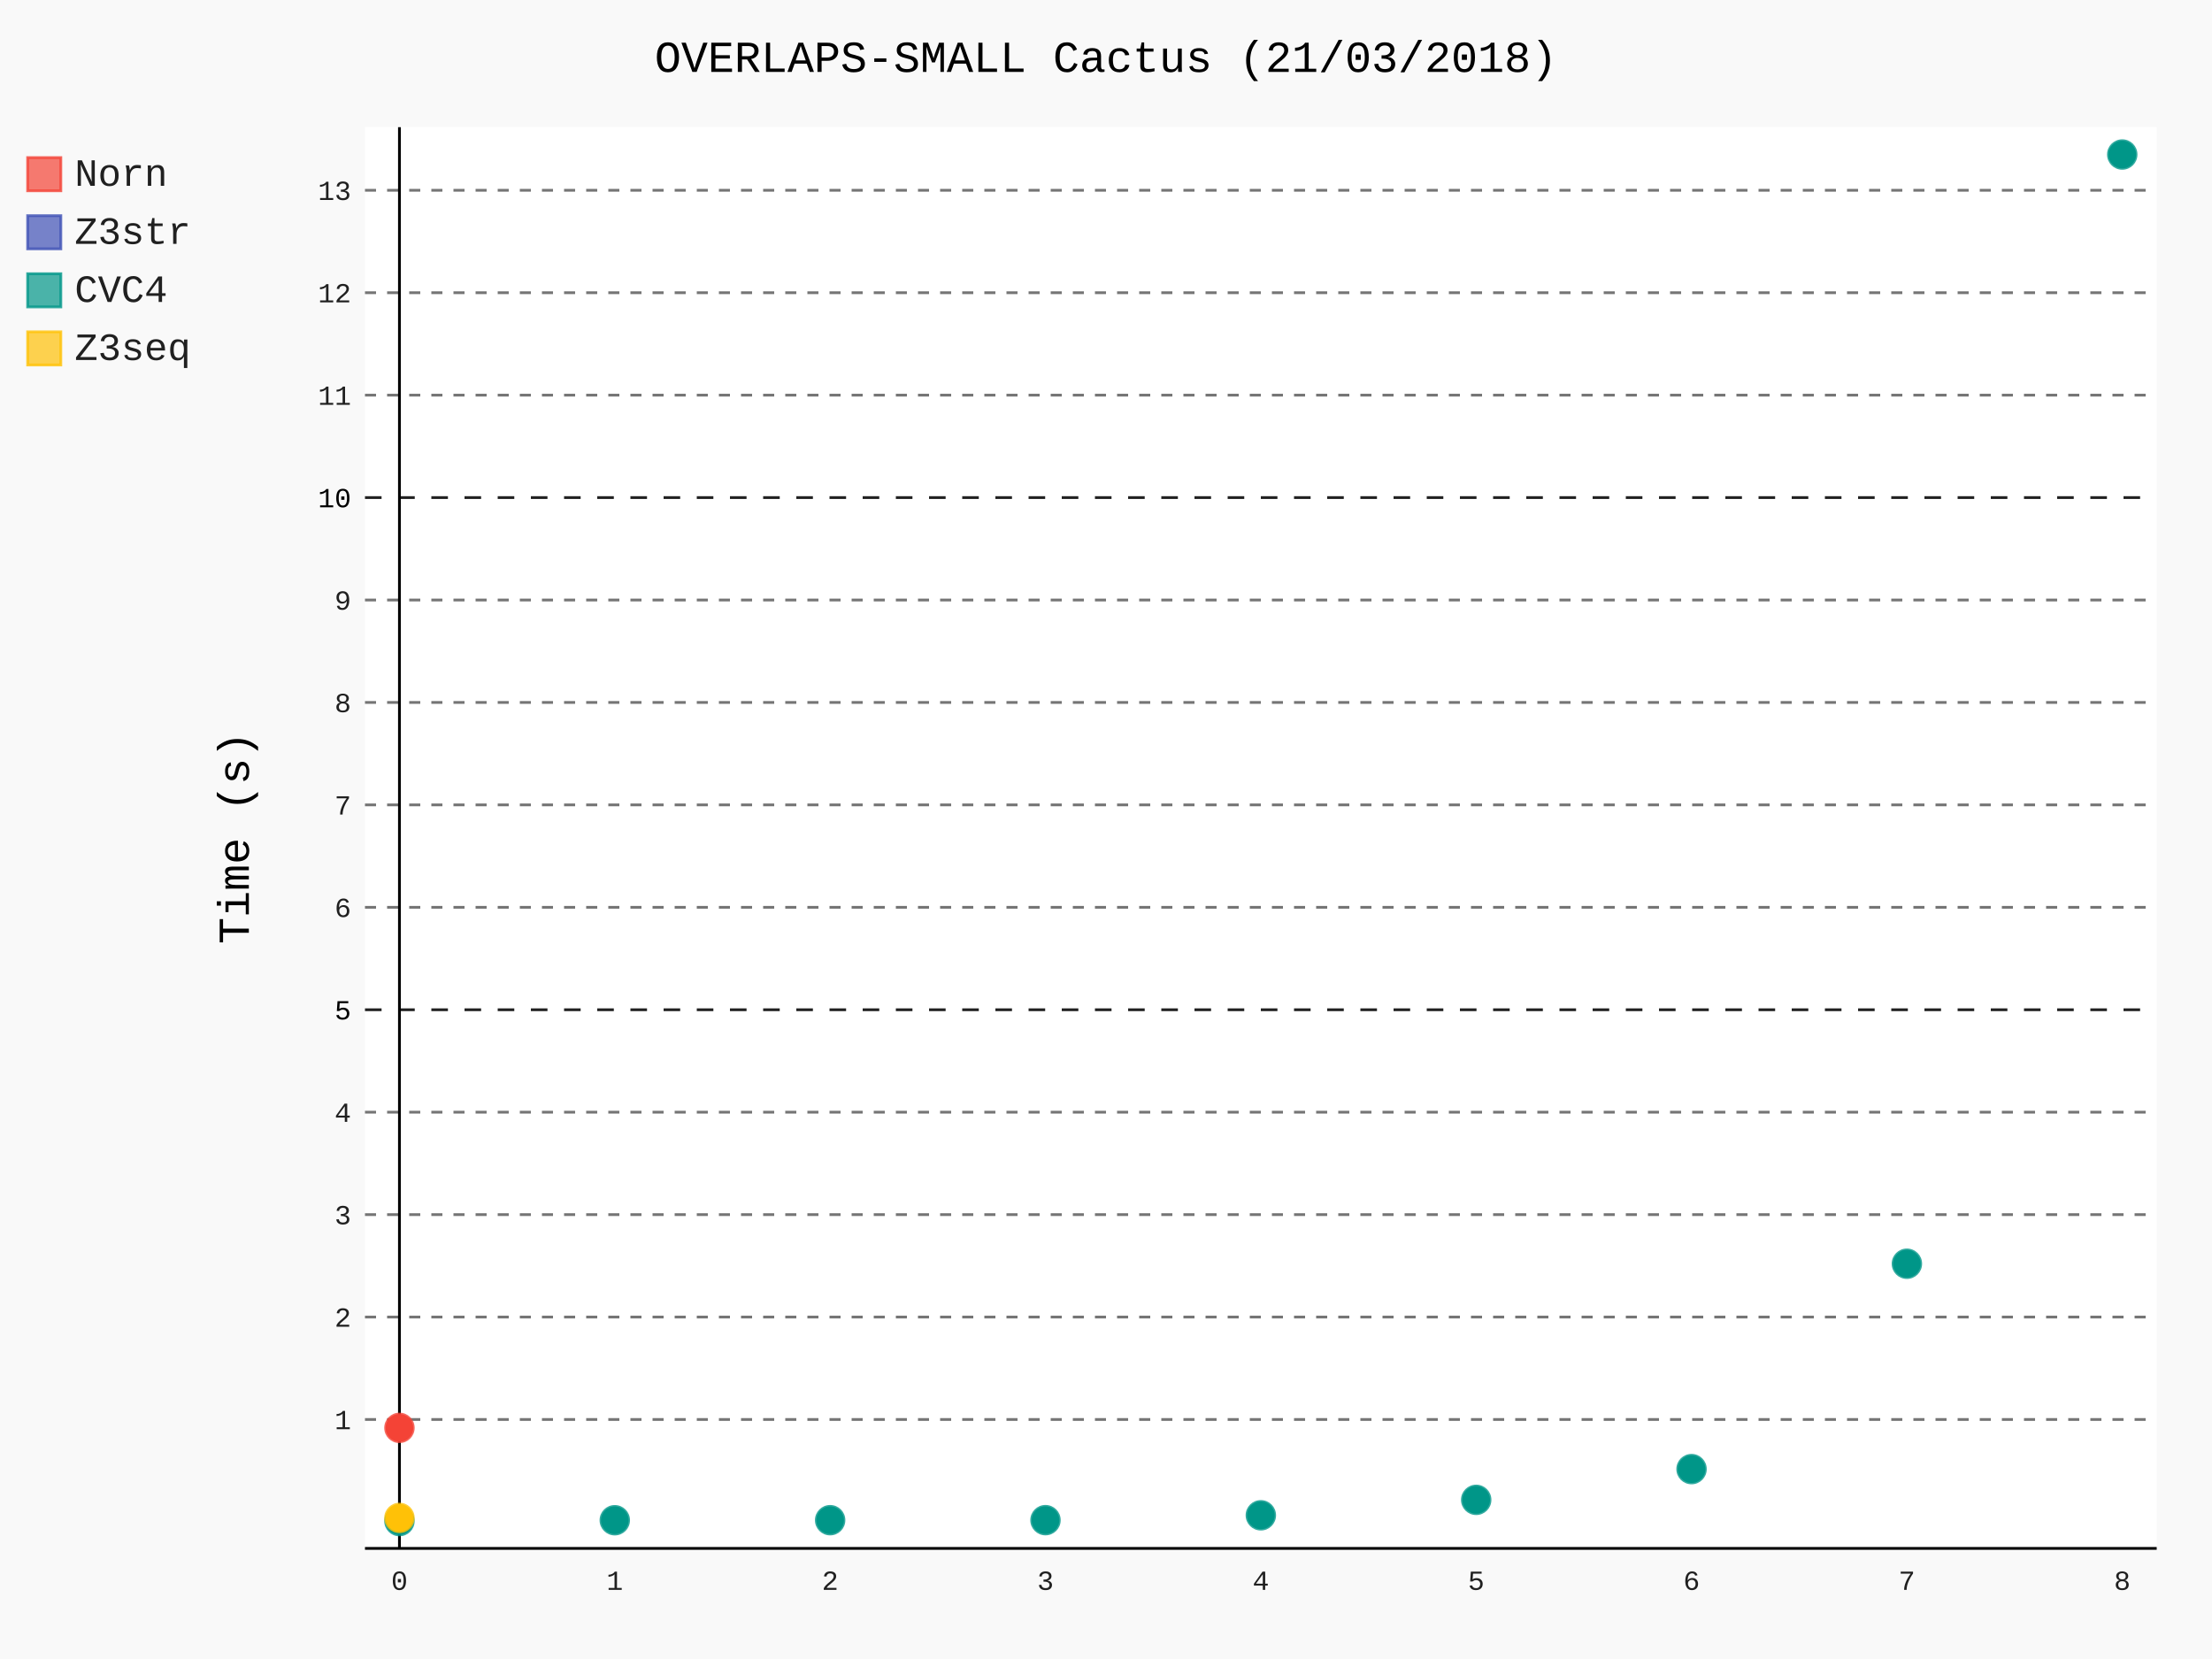
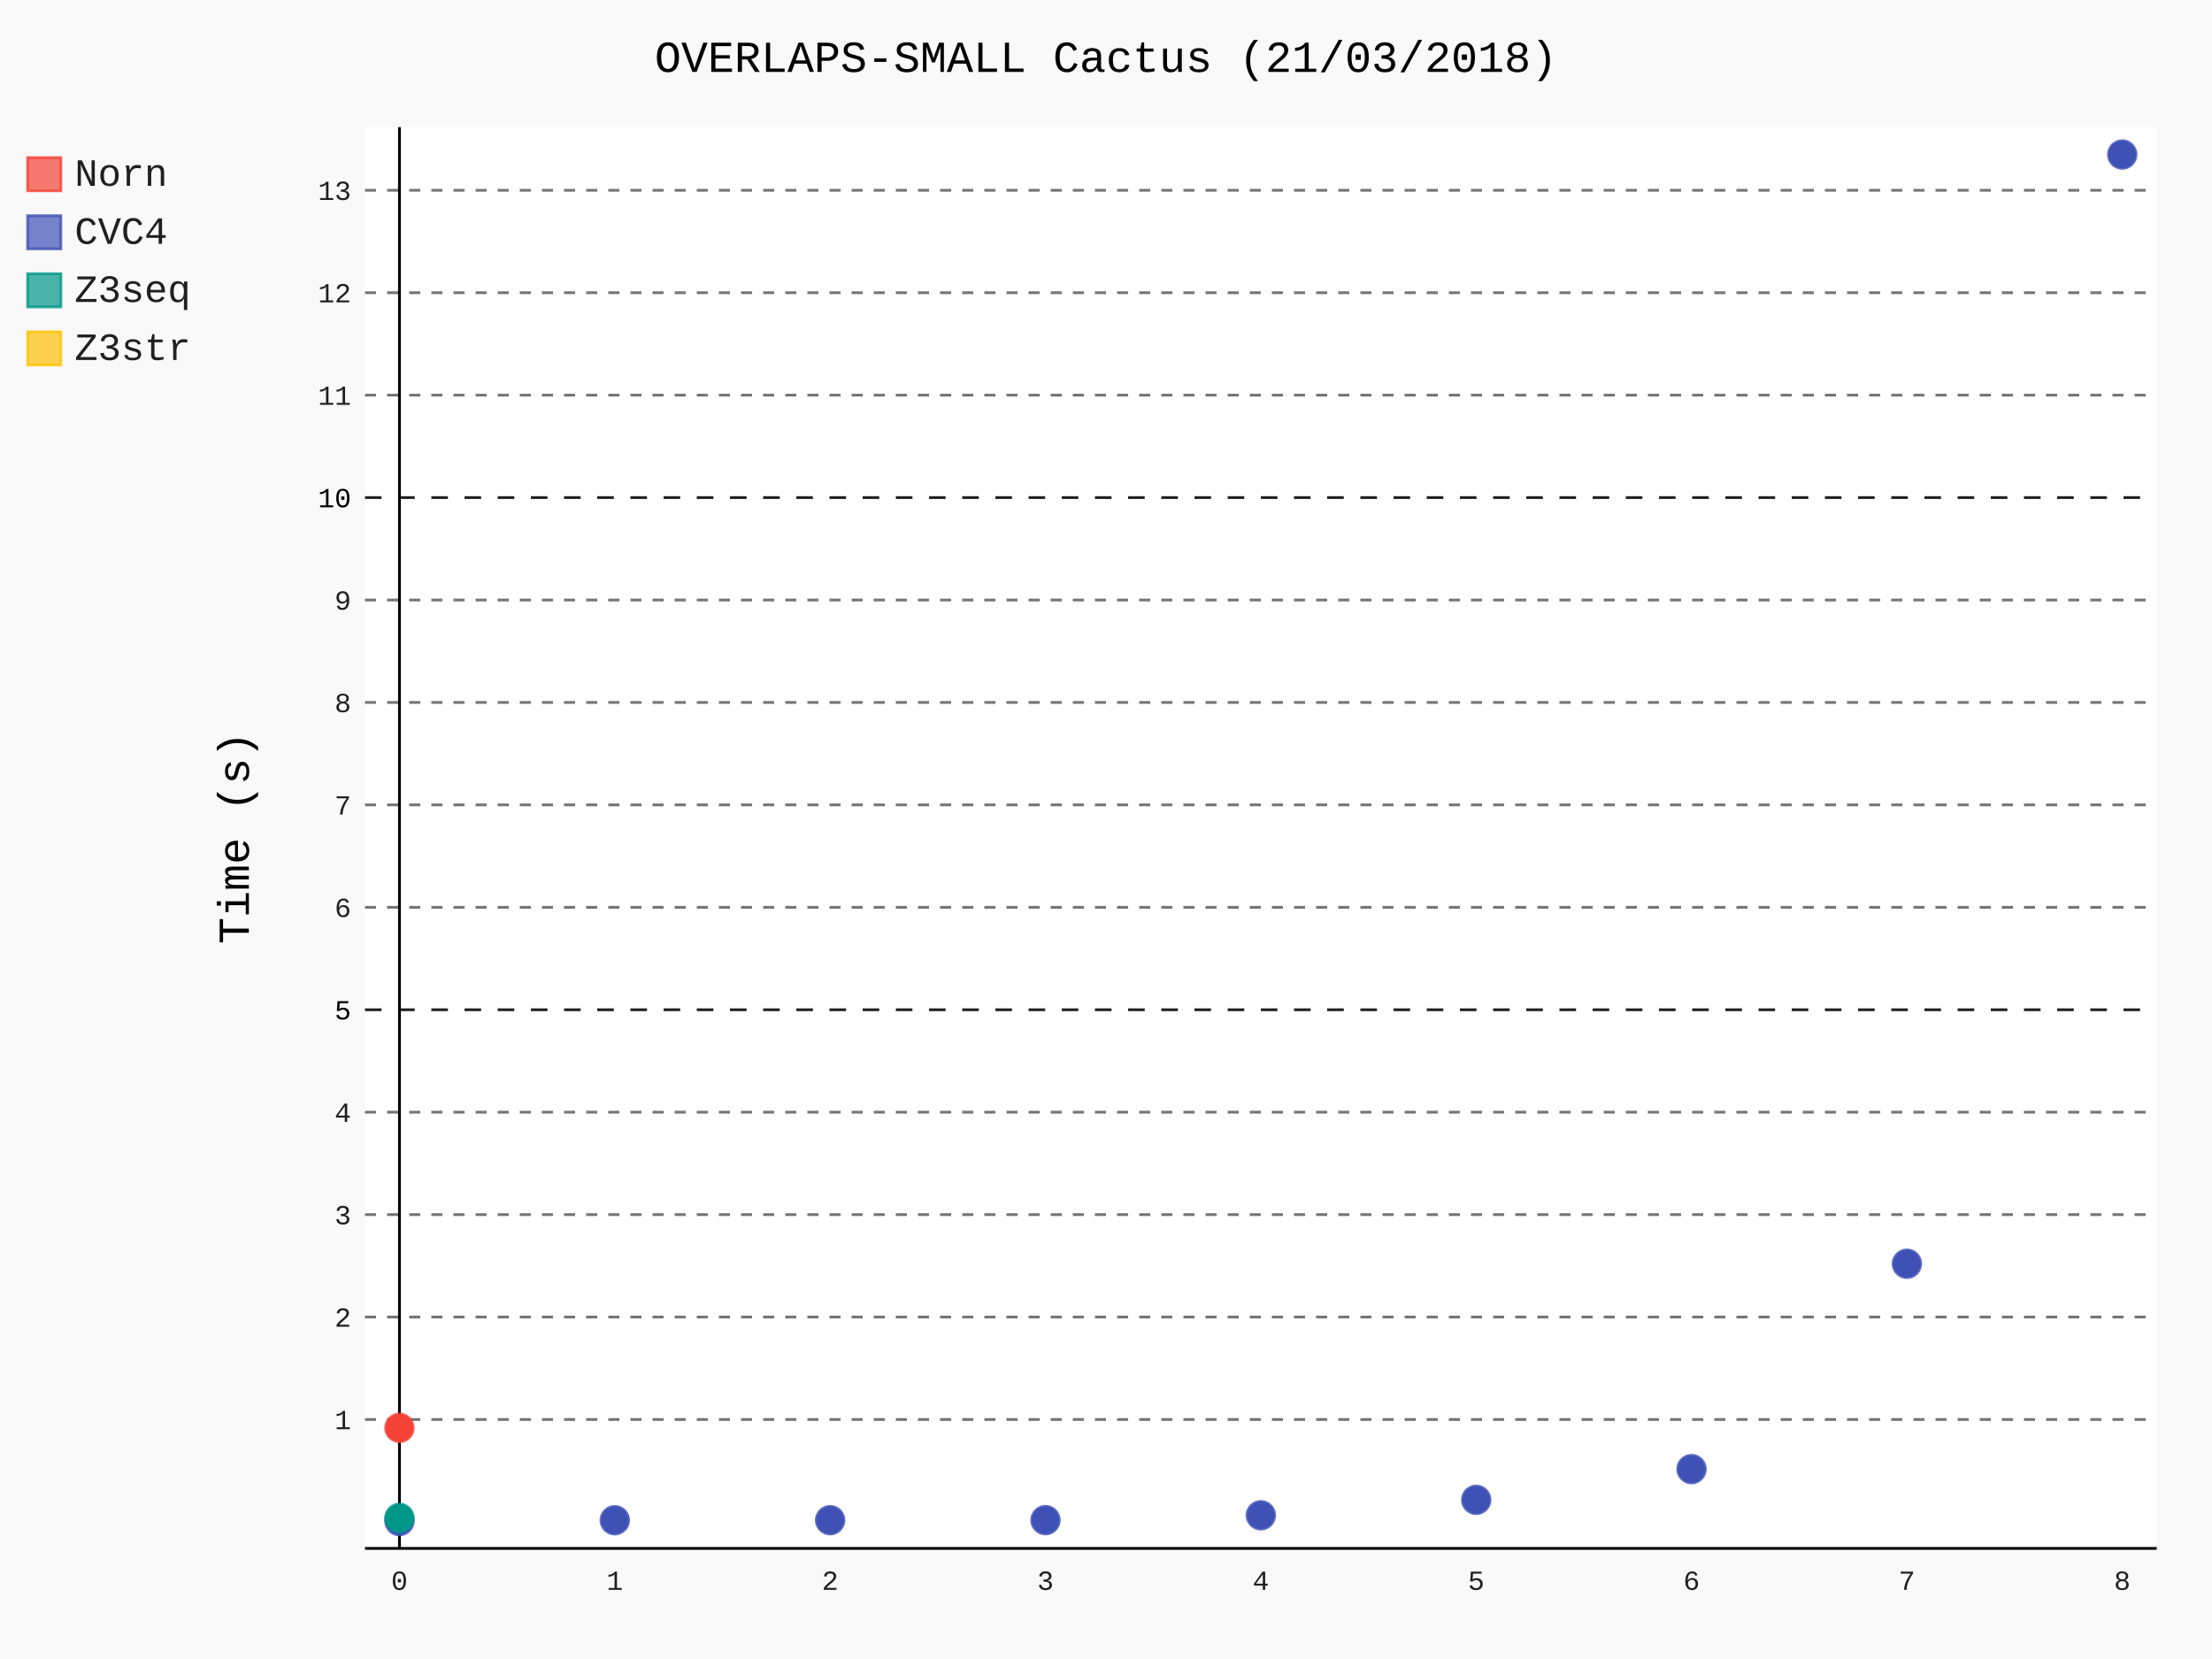
- <svg xmlns="http://www.w3.org/2000/svg" xmlns:xlink="http://www.w3.org/1999/xlink" id="chart-55ff59ef-353e-4853-8172-55dd0230701f" class="pygal-chart" viewBox="0 0 800 600">
+ <svg xmlns="http://www.w3.org/2000/svg" xmlns:xlink="http://www.w3.org/1999/xlink" id="chart-3fc88fd1-e476-4728-a149-6b24c218b5fb" class="pygal-chart" viewBox="0 0 800 600">
  <defs>
-     <style type="text/css">#chart-55ff59ef-353e-4853-8172-55dd0230701f{-webkit-user-select:none;-webkit-font-smoothing:antialiased;font-family:Consolas,"Liberation Mono",Menlo,Courier,monospace}#chart-55ff59ef-353e-4853-8172-55dd0230701f .title{font-family:Consolas,"Liberation Mono",Menlo,Courier,monospace;font-size:16px}#chart-55ff59ef-353e-4853-8172-55dd0230701f .legends .legend text{font-family:Consolas,"Liberation Mono",Menlo,Courier,monospace;font-size:14px}#chart-55ff59ef-353e-4853-8172-55dd0230701f .axis text{font-family:Consolas,"Liberation Mono",Menlo,Courier,monospace;font-size:10px}#chart-55ff59ef-353e-4853-8172-55dd0230701f .axis text.major{font-family:Consolas,"Liberation Mono",Menlo,Courier,monospace;font-size:10px}#chart-55ff59ef-353e-4853-8172-55dd0230701f .text-overlay text.value{font-family:Consolas,"Liberation Mono",Menlo,Courier,monospace;font-size:16px}#chart-55ff59ef-353e-4853-8172-55dd0230701f .text-overlay text.label{font-family:Consolas,"Liberation Mono",Menlo,Courier,monospace;font-size:10px}#chart-55ff59ef-353e-4853-8172-55dd0230701f .tooltip{font-family:Consolas,"Liberation Mono",Menlo,Courier,monospace;font-size:14px}#chart-55ff59ef-353e-4853-8172-55dd0230701f text.no_data{font-family:Consolas,"Liberation Mono",Menlo,Courier,monospace;font-size:64px}
- #chart-55ff59ef-353e-4853-8172-55dd0230701f{background-color:rgba(249,249,249,1)}#chart-55ff59ef-353e-4853-8172-55dd0230701f path,#chart-55ff59ef-353e-4853-8172-55dd0230701f line,#chart-55ff59ef-353e-4853-8172-55dd0230701f rect,#chart-55ff59ef-353e-4853-8172-55dd0230701f circle{-webkit-transition:150ms;-moz-transition:150ms;transition:150ms}#chart-55ff59ef-353e-4853-8172-55dd0230701f .graph &gt; .background{fill:rgba(249,249,249,1)}#chart-55ff59ef-353e-4853-8172-55dd0230701f .plot &gt; .background{fill:rgba(255,255,255,1)}#chart-55ff59ef-353e-4853-8172-55dd0230701f .graph{fill:rgba(0,0,0,.87)}#chart-55ff59ef-353e-4853-8172-55dd0230701f text.no_data{fill:rgba(0,0,0,1)}#chart-55ff59ef-353e-4853-8172-55dd0230701f .title{fill:rgba(0,0,0,1)}#chart-55ff59ef-353e-4853-8172-55dd0230701f .legends .legend text{fill:rgba(0,0,0,.87)}#chart-55ff59ef-353e-4853-8172-55dd0230701f .legends .legend:hover text{fill:rgba(0,0,0,1)}#chart-55ff59ef-353e-4853-8172-55dd0230701f .axis .line{stroke:rgba(0,0,0,1)}#chart-55ff59ef-353e-4853-8172-55dd0230701f .axis .guide.line{stroke:rgba(0,0,0,.54)}#chart-55ff59ef-353e-4853-8172-55dd0230701f .axis .major.line{stroke:rgba(0,0,0,.87)}#chart-55ff59ef-353e-4853-8172-55dd0230701f .axis text.major{fill:rgba(0,0,0,1)}#chart-55ff59ef-353e-4853-8172-55dd0230701f .axis.y .guides:hover .guide.line,#chart-55ff59ef-353e-4853-8172-55dd0230701f .line-graph .axis.x .guides:hover .guide.line,#chart-55ff59ef-353e-4853-8172-55dd0230701f .stackedline-graph .axis.x .guides:hover .guide.line,#chart-55ff59ef-353e-4853-8172-55dd0230701f .xy-graph .axis.x .guides:hover .guide.line{stroke:rgba(0,0,0,1)}#chart-55ff59ef-353e-4853-8172-55dd0230701f .axis .guides:hover text{fill:rgba(0,0,0,1)}#chart-55ff59ef-353e-4853-8172-55dd0230701f .reactive{fill-opacity:.7;stroke-opacity:.8}#chart-55ff59ef-353e-4853-8172-55dd0230701f .ci{stroke:rgba(0,0,0,.87)}#chart-55ff59ef-353e-4853-8172-55dd0230701f .reactive.active,#chart-55ff59ef-353e-4853-8172-55dd0230701f .active .reactive{fill-opacity:.8;stroke-opacity:.9;stroke-width:4}#chart-55ff59ef-353e-4853-8172-55dd0230701f .ci .reactive.active{stroke-width:1.5}#chart-55ff59ef-353e-4853-8172-55dd0230701f .series text{fill:rgba(0,0,0,1)}#chart-55ff59ef-353e-4853-8172-55dd0230701f .tooltip rect{fill:rgba(255,255,255,1);stroke:rgba(0,0,0,1);-webkit-transition:opacity 150ms;-moz-transition:opacity 150ms;transition:opacity 150ms}#chart-55ff59ef-353e-4853-8172-55dd0230701f .tooltip .label{fill:rgba(0,0,0,.87)}#chart-55ff59ef-353e-4853-8172-55dd0230701f .tooltip .label{fill:rgba(0,0,0,.87)}#chart-55ff59ef-353e-4853-8172-55dd0230701f .tooltip .legend{font-size:.8em;fill:rgba(0,0,0,.54)}#chart-55ff59ef-353e-4853-8172-55dd0230701f .tooltip .x_label{font-size:.6em;fill:rgba(0,0,0,1)}#chart-55ff59ef-353e-4853-8172-55dd0230701f .tooltip .xlink{font-size:.5em;text-decoration:underline}#chart-55ff59ef-353e-4853-8172-55dd0230701f .tooltip .value{font-size:1.5em}#chart-55ff59ef-353e-4853-8172-55dd0230701f .bound{font-size:.5em}#chart-55ff59ef-353e-4853-8172-55dd0230701f .max-value{font-size:.75em;fill:rgba(0,0,0,.54)}#chart-55ff59ef-353e-4853-8172-55dd0230701f .map-element{fill:rgba(255,255,255,1);stroke:rgba(0,0,0,.54) !important}#chart-55ff59ef-353e-4853-8172-55dd0230701f .map-element .reactive{fill-opacity:inherit;stroke-opacity:inherit}#chart-55ff59ef-353e-4853-8172-55dd0230701f .color-0,#chart-55ff59ef-353e-4853-8172-55dd0230701f .color-0 a:visited{stroke:#F44336;fill:#F44336}#chart-55ff59ef-353e-4853-8172-55dd0230701f .color-1,#chart-55ff59ef-353e-4853-8172-55dd0230701f .color-1 a:visited{stroke:#3F51B5;fill:#3F51B5}#chart-55ff59ef-353e-4853-8172-55dd0230701f .color-2,#chart-55ff59ef-353e-4853-8172-55dd0230701f .color-2 a:visited{stroke:#009688;fill:#009688}#chart-55ff59ef-353e-4853-8172-55dd0230701f .color-3,#chart-55ff59ef-353e-4853-8172-55dd0230701f .color-3 a:visited{stroke:#FFC107;fill:#FFC107}#chart-55ff59ef-353e-4853-8172-55dd0230701f .text-overlay .color-0 text{fill:black}#chart-55ff59ef-353e-4853-8172-55dd0230701f .text-overlay .color-1 text{fill:black}#chart-55ff59ef-353e-4853-8172-55dd0230701f .text-overlay .color-2 text{fill:black}#chart-55ff59ef-353e-4853-8172-55dd0230701f .text-overlay .color-3 text{fill:black}
- #chart-55ff59ef-353e-4853-8172-55dd0230701f text.no_data{text-anchor:middle}#chart-55ff59ef-353e-4853-8172-55dd0230701f .guide.line{fill:none}#chart-55ff59ef-353e-4853-8172-55dd0230701f .centered{text-anchor:middle}#chart-55ff59ef-353e-4853-8172-55dd0230701f .title{text-anchor:middle}#chart-55ff59ef-353e-4853-8172-55dd0230701f .legends .legend text{fill-opacity:1}#chart-55ff59ef-353e-4853-8172-55dd0230701f .axis.x text{text-anchor:middle}#chart-55ff59ef-353e-4853-8172-55dd0230701f .axis.x:not(.web) text[transform]{text-anchor:start}#chart-55ff59ef-353e-4853-8172-55dd0230701f .axis.x:not(.web) text[transform].backwards{text-anchor:end}#chart-55ff59ef-353e-4853-8172-55dd0230701f .axis.y text{text-anchor:end}#chart-55ff59ef-353e-4853-8172-55dd0230701f .axis.y text[transform].backwards{text-anchor:start}#chart-55ff59ef-353e-4853-8172-55dd0230701f .axis.y2 text{text-anchor:start}#chart-55ff59ef-353e-4853-8172-55dd0230701f .axis.y2 text[transform].backwards{text-anchor:end}#chart-55ff59ef-353e-4853-8172-55dd0230701f .axis .guide.line{stroke-dasharray:4,4}#chart-55ff59ef-353e-4853-8172-55dd0230701f .axis .major.guide.line{stroke-dasharray:6,6}#chart-55ff59ef-353e-4853-8172-55dd0230701f .horizontal .axis.y .guide.line,#chart-55ff59ef-353e-4853-8172-55dd0230701f .horizontal .axis.y2 .guide.line,#chart-55ff59ef-353e-4853-8172-55dd0230701f .vertical .axis.x .guide.line{opacity:0}#chart-55ff59ef-353e-4853-8172-55dd0230701f .horizontal .axis.always_show .guide.line,#chart-55ff59ef-353e-4853-8172-55dd0230701f .vertical .axis.always_show .guide.line{opacity:1 !important}#chart-55ff59ef-353e-4853-8172-55dd0230701f .axis.y .guides:hover .guide.line,#chart-55ff59ef-353e-4853-8172-55dd0230701f .axis.y2 .guides:hover .guide.line,#chart-55ff59ef-353e-4853-8172-55dd0230701f .axis.x .guides:hover .guide.line{opacity:1}#chart-55ff59ef-353e-4853-8172-55dd0230701f .axis .guides:hover text{opacity:1}#chart-55ff59ef-353e-4853-8172-55dd0230701f .nofill{fill:none}#chart-55ff59ef-353e-4853-8172-55dd0230701f .subtle-fill{fill-opacity:.2}#chart-55ff59ef-353e-4853-8172-55dd0230701f .dot{stroke-width:1px;fill-opacity:1}#chart-55ff59ef-353e-4853-8172-55dd0230701f .dot.active{stroke-width:5px}#chart-55ff59ef-353e-4853-8172-55dd0230701f .dot.negative{fill:transparent}#chart-55ff59ef-353e-4853-8172-55dd0230701f text,#chart-55ff59ef-353e-4853-8172-55dd0230701f tspan{stroke:none !important}#chart-55ff59ef-353e-4853-8172-55dd0230701f .series text.active{opacity:1}#chart-55ff59ef-353e-4853-8172-55dd0230701f .tooltip rect{fill-opacity:.95;stroke-width:.5}#chart-55ff59ef-353e-4853-8172-55dd0230701f .tooltip text{fill-opacity:1}#chart-55ff59ef-353e-4853-8172-55dd0230701f .showable{visibility:hidden}#chart-55ff59ef-353e-4853-8172-55dd0230701f .showable.shown{visibility:visible}#chart-55ff59ef-353e-4853-8172-55dd0230701f .gauge-background{fill:rgba(229,229,229,1);stroke:none}#chart-55ff59ef-353e-4853-8172-55dd0230701f .bg-lines{stroke:rgba(249,249,249,1);stroke-width:2px}</style>
+     <style type="text/css">#chart-3fc88fd1-e476-4728-a149-6b24c218b5fb{-webkit-user-select:none;-webkit-font-smoothing:antialiased;font-family:Consolas,"Liberation Mono",Menlo,Courier,monospace}#chart-3fc88fd1-e476-4728-a149-6b24c218b5fb .title{font-family:Consolas,"Liberation Mono",Menlo,Courier,monospace;font-size:16px}#chart-3fc88fd1-e476-4728-a149-6b24c218b5fb .legends .legend text{font-family:Consolas,"Liberation Mono",Menlo,Courier,monospace;font-size:14px}#chart-3fc88fd1-e476-4728-a149-6b24c218b5fb .axis text{font-family:Consolas,"Liberation Mono",Menlo,Courier,monospace;font-size:10px}#chart-3fc88fd1-e476-4728-a149-6b24c218b5fb .axis text.major{font-family:Consolas,"Liberation Mono",Menlo,Courier,monospace;font-size:10px}#chart-3fc88fd1-e476-4728-a149-6b24c218b5fb .text-overlay text.value{font-family:Consolas,"Liberation Mono",Menlo,Courier,monospace;font-size:16px}#chart-3fc88fd1-e476-4728-a149-6b24c218b5fb .text-overlay text.label{font-family:Consolas,"Liberation Mono",Menlo,Courier,monospace;font-size:10px}#chart-3fc88fd1-e476-4728-a149-6b24c218b5fb .tooltip{font-family:Consolas,"Liberation Mono",Menlo,Courier,monospace;font-size:14px}#chart-3fc88fd1-e476-4728-a149-6b24c218b5fb text.no_data{font-family:Consolas,"Liberation Mono",Menlo,Courier,monospace;font-size:64px}
+ #chart-3fc88fd1-e476-4728-a149-6b24c218b5fb{background-color:rgba(249,249,249,1)}#chart-3fc88fd1-e476-4728-a149-6b24c218b5fb path,#chart-3fc88fd1-e476-4728-a149-6b24c218b5fb line,#chart-3fc88fd1-e476-4728-a149-6b24c218b5fb rect,#chart-3fc88fd1-e476-4728-a149-6b24c218b5fb circle{-webkit-transition:150ms;-moz-transition:150ms;transition:150ms}#chart-3fc88fd1-e476-4728-a149-6b24c218b5fb .graph &gt; .background{fill:rgba(249,249,249,1)}#chart-3fc88fd1-e476-4728-a149-6b24c218b5fb .plot &gt; .background{fill:rgba(255,255,255,1)}#chart-3fc88fd1-e476-4728-a149-6b24c218b5fb .graph{fill:rgba(0,0,0,.87)}#chart-3fc88fd1-e476-4728-a149-6b24c218b5fb text.no_data{fill:rgba(0,0,0,1)}#chart-3fc88fd1-e476-4728-a149-6b24c218b5fb .title{fill:rgba(0,0,0,1)}#chart-3fc88fd1-e476-4728-a149-6b24c218b5fb .legends .legend text{fill:rgba(0,0,0,.87)}#chart-3fc88fd1-e476-4728-a149-6b24c218b5fb .legends .legend:hover text{fill:rgba(0,0,0,1)}#chart-3fc88fd1-e476-4728-a149-6b24c218b5fb .axis .line{stroke:rgba(0,0,0,1)}#chart-3fc88fd1-e476-4728-a149-6b24c218b5fb .axis .guide.line{stroke:rgba(0,0,0,.54)}#chart-3fc88fd1-e476-4728-a149-6b24c218b5fb .axis .major.line{stroke:rgba(0,0,0,.87)}#chart-3fc88fd1-e476-4728-a149-6b24c218b5fb .axis text.major{fill:rgba(0,0,0,1)}#chart-3fc88fd1-e476-4728-a149-6b24c218b5fb .axis.y .guides:hover .guide.line,#chart-3fc88fd1-e476-4728-a149-6b24c218b5fb .line-graph .axis.x .guides:hover .guide.line,#chart-3fc88fd1-e476-4728-a149-6b24c218b5fb .stackedline-graph .axis.x .guides:hover .guide.line,#chart-3fc88fd1-e476-4728-a149-6b24c218b5fb .xy-graph .axis.x .guides:hover .guide.line{stroke:rgba(0,0,0,1)}#chart-3fc88fd1-e476-4728-a149-6b24c218b5fb .axis .guides:hover text{fill:rgba(0,0,0,1)}#chart-3fc88fd1-e476-4728-a149-6b24c218b5fb .reactive{fill-opacity:.7;stroke-opacity:.8}#chart-3fc88fd1-e476-4728-a149-6b24c218b5fb .ci{stroke:rgba(0,0,0,.87)}#chart-3fc88fd1-e476-4728-a149-6b24c218b5fb .reactive.active,#chart-3fc88fd1-e476-4728-a149-6b24c218b5fb .active .reactive{fill-opacity:.8;stroke-opacity:.9;stroke-width:4}#chart-3fc88fd1-e476-4728-a149-6b24c218b5fb .ci .reactive.active{stroke-width:1.5}#chart-3fc88fd1-e476-4728-a149-6b24c218b5fb .series text{fill:rgba(0,0,0,1)}#chart-3fc88fd1-e476-4728-a149-6b24c218b5fb .tooltip rect{fill:rgba(255,255,255,1);stroke:rgba(0,0,0,1);-webkit-transition:opacity 150ms;-moz-transition:opacity 150ms;transition:opacity 150ms}#chart-3fc88fd1-e476-4728-a149-6b24c218b5fb .tooltip .label{fill:rgba(0,0,0,.87)}#chart-3fc88fd1-e476-4728-a149-6b24c218b5fb .tooltip .label{fill:rgba(0,0,0,.87)}#chart-3fc88fd1-e476-4728-a149-6b24c218b5fb .tooltip .legend{font-size:.8em;fill:rgba(0,0,0,.54)}#chart-3fc88fd1-e476-4728-a149-6b24c218b5fb .tooltip .x_label{font-size:.6em;fill:rgba(0,0,0,1)}#chart-3fc88fd1-e476-4728-a149-6b24c218b5fb .tooltip .xlink{font-size:.5em;text-decoration:underline}#chart-3fc88fd1-e476-4728-a149-6b24c218b5fb .tooltip .value{font-size:1.5em}#chart-3fc88fd1-e476-4728-a149-6b24c218b5fb .bound{font-size:.5em}#chart-3fc88fd1-e476-4728-a149-6b24c218b5fb .max-value{font-size:.75em;fill:rgba(0,0,0,.54)}#chart-3fc88fd1-e476-4728-a149-6b24c218b5fb .map-element{fill:rgba(255,255,255,1);stroke:rgba(0,0,0,.54) !important}#chart-3fc88fd1-e476-4728-a149-6b24c218b5fb .map-element .reactive{fill-opacity:inherit;stroke-opacity:inherit}#chart-3fc88fd1-e476-4728-a149-6b24c218b5fb .color-0,#chart-3fc88fd1-e476-4728-a149-6b24c218b5fb .color-0 a:visited{stroke:#F44336;fill:#F44336}#chart-3fc88fd1-e476-4728-a149-6b24c218b5fb .color-1,#chart-3fc88fd1-e476-4728-a149-6b24c218b5fb .color-1 a:visited{stroke:#3F51B5;fill:#3F51B5}#chart-3fc88fd1-e476-4728-a149-6b24c218b5fb .color-2,#chart-3fc88fd1-e476-4728-a149-6b24c218b5fb .color-2 a:visited{stroke:#009688;fill:#009688}#chart-3fc88fd1-e476-4728-a149-6b24c218b5fb .color-3,#chart-3fc88fd1-e476-4728-a149-6b24c218b5fb .color-3 a:visited{stroke:#FFC107;fill:#FFC107}#chart-3fc88fd1-e476-4728-a149-6b24c218b5fb .text-overlay .color-0 text{fill:black}#chart-3fc88fd1-e476-4728-a149-6b24c218b5fb .text-overlay .color-1 text{fill:black}#chart-3fc88fd1-e476-4728-a149-6b24c218b5fb .text-overlay .color-2 text{fill:black}#chart-3fc88fd1-e476-4728-a149-6b24c218b5fb .text-overlay .color-3 text{fill:black}
+ #chart-3fc88fd1-e476-4728-a149-6b24c218b5fb text.no_data{text-anchor:middle}#chart-3fc88fd1-e476-4728-a149-6b24c218b5fb .guide.line{fill:none}#chart-3fc88fd1-e476-4728-a149-6b24c218b5fb .centered{text-anchor:middle}#chart-3fc88fd1-e476-4728-a149-6b24c218b5fb .title{text-anchor:middle}#chart-3fc88fd1-e476-4728-a149-6b24c218b5fb .legends .legend text{fill-opacity:1}#chart-3fc88fd1-e476-4728-a149-6b24c218b5fb .axis.x text{text-anchor:middle}#chart-3fc88fd1-e476-4728-a149-6b24c218b5fb .axis.x:not(.web) text[transform]{text-anchor:start}#chart-3fc88fd1-e476-4728-a149-6b24c218b5fb .axis.x:not(.web) text[transform].backwards{text-anchor:end}#chart-3fc88fd1-e476-4728-a149-6b24c218b5fb .axis.y text{text-anchor:end}#chart-3fc88fd1-e476-4728-a149-6b24c218b5fb .axis.y text[transform].backwards{text-anchor:start}#chart-3fc88fd1-e476-4728-a149-6b24c218b5fb .axis.y2 text{text-anchor:start}#chart-3fc88fd1-e476-4728-a149-6b24c218b5fb .axis.y2 text[transform].backwards{text-anchor:end}#chart-3fc88fd1-e476-4728-a149-6b24c218b5fb .axis .guide.line{stroke-dasharray:4,4}#chart-3fc88fd1-e476-4728-a149-6b24c218b5fb .axis .major.guide.line{stroke-dasharray:6,6}#chart-3fc88fd1-e476-4728-a149-6b24c218b5fb .horizontal .axis.y .guide.line,#chart-3fc88fd1-e476-4728-a149-6b24c218b5fb .horizontal .axis.y2 .guide.line,#chart-3fc88fd1-e476-4728-a149-6b24c218b5fb .vertical .axis.x .guide.line{opacity:0}#chart-3fc88fd1-e476-4728-a149-6b24c218b5fb .horizontal .axis.always_show .guide.line,#chart-3fc88fd1-e476-4728-a149-6b24c218b5fb .vertical .axis.always_show .guide.line{opacity:1 !important}#chart-3fc88fd1-e476-4728-a149-6b24c218b5fb .axis.y .guides:hover .guide.line,#chart-3fc88fd1-e476-4728-a149-6b24c218b5fb .axis.y2 .guides:hover .guide.line,#chart-3fc88fd1-e476-4728-a149-6b24c218b5fb .axis.x .guides:hover .guide.line{opacity:1}#chart-3fc88fd1-e476-4728-a149-6b24c218b5fb .axis .guides:hover text{opacity:1}#chart-3fc88fd1-e476-4728-a149-6b24c218b5fb .nofill{fill:none}#chart-3fc88fd1-e476-4728-a149-6b24c218b5fb .subtle-fill{fill-opacity:.2}#chart-3fc88fd1-e476-4728-a149-6b24c218b5fb .dot{stroke-width:1px;fill-opacity:1}#chart-3fc88fd1-e476-4728-a149-6b24c218b5fb .dot.active{stroke-width:5px}#chart-3fc88fd1-e476-4728-a149-6b24c218b5fb .dot.negative{fill:transparent}#chart-3fc88fd1-e476-4728-a149-6b24c218b5fb text,#chart-3fc88fd1-e476-4728-a149-6b24c218b5fb tspan{stroke:none !important}#chart-3fc88fd1-e476-4728-a149-6b24c218b5fb .series text.active{opacity:1}#chart-3fc88fd1-e476-4728-a149-6b24c218b5fb .tooltip rect{fill-opacity:.95;stroke-width:.5}#chart-3fc88fd1-e476-4728-a149-6b24c218b5fb .tooltip text{fill-opacity:1}#chart-3fc88fd1-e476-4728-a149-6b24c218b5fb .showable{visibility:hidden}#chart-3fc88fd1-e476-4728-a149-6b24c218b5fb .showable.shown{visibility:visible}#chart-3fc88fd1-e476-4728-a149-6b24c218b5fb .gauge-background{fill:rgba(229,229,229,1);stroke:none}#chart-3fc88fd1-e476-4728-a149-6b24c218b5fb .bg-lines{stroke:rgba(249,249,249,1);stroke-width:2px}</style>
  </defs>
  <g class="graph xy-graph vertical">
    <rect class="background" height="600" width="800" x="0" y="0" />
    <g class="plot" transform="translate(132, 46)">
      <rect class="background" height="514" width="648.0" x="0" y="0" />
      <g class="axis y always_show">
        <path class="line" d="M0 514 h648" />
        <g class="guides">
          <path class="guide line" d="M0 467.375 h648" />
          <text class="" x="-5" y="470.875">1</text>
        </g>
        <g class="guides">
          <path class="guide line" d="M0 430.329 h648" />
          <text class="" x="-5" y="433.829">2</text>
        </g>
        <g class="guides">
          <path class="guide line" d="M0 393.282 h648" />
          <text class="" x="-5" y="396.782">3</text>
        </g>
        <g class="guides">
          <path class="guide line" d="M0 356.236 h648" />
          <text class="" x="-5" y="359.736">4</text>
        </g>
        <g class="guides">
          <path class="major guide line" d="M0 319.19 h648" />
          <text class="major" x="-5" y="322.69">5</text>
        </g>
        <g class="guides">
          <path class="guide line" d="M0 282.143 h648" />
          <text class="" x="-5" y="285.643">6</text>
        </g>
        <g class="guides">
          <path class="guide line" d="M0 245.097 h648" />
          <text class="" x="-5" y="248.597">7</text>
        </g>
        <g class="guides">
          <path class="guide line" d="M0 208.051 h648" />
          <text class="" x="-5" y="211.551">8</text>
        </g>
        <g class="guides">
          <path class="guide line" d="M0 171.004 h648" />
          <text class="" x="-5" y="174.504">9</text>
        </g>
        <g class="guides">
          <path class="major guide line" d="M0 133.958 h648" />
          <text class="major" x="-5" y="137.458">10</text>
        </g>
        <g class="guides">
          <path class="guide line" d="M0 96.911 h648" />
          <text class="" x="-5" y="100.411">11</text>
        </g>
        <g class="guides">
          <path class="guide line" d="M0 59.865 h648" />
          <text class="" x="-5" y="63.365">12</text>
        </g>
        <g class="guides">
          <path class="guide line" d="M0 22.819 h648" />
          <text class="" x="-5" y="26.319">13</text>
        </g>
      </g>
      <g class="axis x">
        <g class="guides">
          <path class="axis line" d="M12.462 0 v514" />
          <text class="" x="12.462" y="529.0">0</text>
        </g>
        <g class="guides">
          <path class="guide line" d="M90.346 0 v514" />
          <text class="" x="90.346" y="529.0">1</text>
        </g>
        <g class="guides">
          <path class="guide line" d="M168.231 0 v514" />
          <text class="" x="168.231" y="529.0">2</text>
        </g>
        <g class="guides">
          <path class="guide line" d="M246.115 0 v514" />
          <text class="" x="246.115" y="529.0">3</text>
        </g>
        <g class="guides">
          <path class="guide line" d="M324 0 v514" />
          <text class="" x="324.0" y="529.0">4</text>
        </g>
        <g class="guides">
          <path class="guide line" d="M401.885 0 v514" />
          <text class="" x="401.885" y="529.0">5</text>
        </g>
        <g class="guides">
          <path class="guide line" d="M479.769 0 v514" />
          <text class="" x="479.769" y="529.0">6</text>
        </g>
        <g class="guides">
          <path class="guide line" d="M557.654 0 v514" />
          <text class="" x="557.654" y="529.0">7</text>
        </g>
        <g class="guides">
          <path class="guide line" d="M635.538 0 v514" />
          <text class="" x="635.538" y="529.0">8</text>
        </g>
      </g>
      <g class="series serie-0 color-0" />
      <g class="series serie-1 color-1" />
      <g class="series serie-2 color-2" />
      <g class="series serie-3 color-3" />
    </g>
    <g class="titles">
      <text class="title plot_title" x="400.0" y="26">OVERLAPS-SMALL Cactus (21/03/2018)</text>
      <text class="title" x="64.0" y="329.0" transform="rotate(-90 64 303)">Time (s)</text>
    </g>
    <g class="plot overlay" transform="translate(132, 46)">
      <g class="series serie-0 color-0">
        <g class="dots">
          <a target="_blank" xlink:href="../problems/overlaps-small/overlaps-small-00030.smt25">
            <circle class="dot reactive tooltip-trigger" cx="12.462" cy="470.407" r="5" />
          </a>
        </g>
      </g>
-       <g class="series serie-1 color-1" />
-       <g class="series serie-2 color-2">
+       <g class="series serie-1 color-1">
        <g class="dots">
          <a target="_blank" xlink:href="../problems/overlaps-small/overlaps-small-00001.smt25">
            <circle class="dot reactive tooltip-trigger" cx="12.462" cy="504.115" r="5" />
          </a>
        </g>
        <g class="dots">
          <a target="_blank" xlink:href="../problems/overlaps-small/overlaps-small-00030.smt25">
            <circle class="dot reactive tooltip-trigger" cx="90.346" cy="503.812" r="5" />
          </a>
        </g>
        <g class="dots">
          <a target="_blank" xlink:href="../problems/overlaps-small/overlaps-small-00003.smt25">
            <circle class="dot reactive tooltip-trigger" cx="168.231" cy="503.796" r="5" />
          </a>
        </g>
        <g class="dots">
          <a target="_blank" xlink:href="../problems/overlaps-small/overlaps-small-00002.smt25">
            <circle class="dot reactive tooltip-trigger" cx="246.115" cy="503.782" r="5" />
          </a>
        </g>
        <g class="dots">
          <a target="_blank" xlink:href="../problems/overlaps-small/overlaps-small-00004.smt25">
            <circle class="dot reactive tooltip-trigger" cx="324.0" cy="502.027" r="5" />
          </a>
        </g>
        <g class="dots">
          <a target="_blank" xlink:href="../problems/overlaps-small/overlaps-small-00005.smt25">
            <circle class="dot reactive tooltip-trigger" cx="401.885" cy="496.444" r="5" />
          </a>
        </g>
        <g class="dots">
          <a target="_blank" xlink:href="../problems/overlaps-small/overlaps-small-00006.smt25">
            <circle class="dot reactive tooltip-trigger" cx="479.769" cy="485.322" r="5" />
          </a>
        </g>
        <g class="dots">
          <a target="_blank" xlink:href="../problems/overlaps-small/overlaps-small-00007.smt25">
            <circle class="dot reactive tooltip-trigger" cx="557.654" cy="411.047" r="5" />
          </a>
        </g>
        <g class="dots">
          <a target="_blank" xlink:href="../problems/overlaps-small/overlaps-small-00008.smt25">
            <circle class="dot reactive tooltip-trigger" cx="635.538" cy="9.885" r="5" />
          </a>
        </g>
      </g>
-       <g class="series serie-3 color-3">
+       <g class="series serie-2 color-2">
        <g class="dots">
          <a target="_blank" xlink:href="../problems/overlaps-small/overlaps-small-00001.smt25">
            <circle class="dot reactive tooltip-trigger" cx="12.462" cy="502.978" r="5" />
          </a>
        </g>
      </g>
+       <g class="series serie-3 color-3" />
    </g>
    <g class="plot text-overlay" transform="translate(132, 46)">
      <g class="series serie-0 color-0" />
      <g class="series serie-1 color-1" />
      <g class="series serie-2 color-2" />
      <g class="series serie-3 color-3" />
    </g>
    <g class="plot tooltip-overlay" transform="translate(132, 46)">
      <g class="tooltip" style="opacity: 0" transform="translate(0 0)">
        <rect class="tooltip-box" height="0" rx="10" ry="10" width="0" />
        <g class="text" />
      </g>
    </g>
    <g class="legends" transform="translate(10, 56)">
      <g class="legend reactive activate-serie" id="activate-serie-0">
        <rect class="color-0 reactive" height="12" width="12" x="0.0" y="1.0" />
        <text x="17.0" y="11.2">Norn</text>
      </g>
      <g class="legend reactive activate-serie" id="activate-serie-1">
        <rect class="color-1 reactive" height="12" width="12" x="0.0" y="22.0" />
-         <text x="17.0" y="32.2">Z3str</text>
+         <text x="17.0" y="32.2">CVC4</text>
      </g>
      <g class="legend reactive activate-serie" id="activate-serie-2">
        <rect class="color-2 reactive" height="12" width="12" x="0.0" y="43.0" />
-         <text x="17.0" y="53.2">CVC4</text>
+         <text x="17.0" y="53.2">Z3seq</text>
      </g>
      <g class="legend reactive activate-serie" id="activate-serie-3">
        <rect class="color-3 reactive" height="12" width="12" x="0.0" y="64.0" />
-         <text x="17.0" y="74.2">Z3seq</text>
+         <text x="17.0" y="74.2">Z3str</text>
      </g>
    </g>
    <g class="legends" transform="translate(790, 56)" />
  </g>
</svg>
